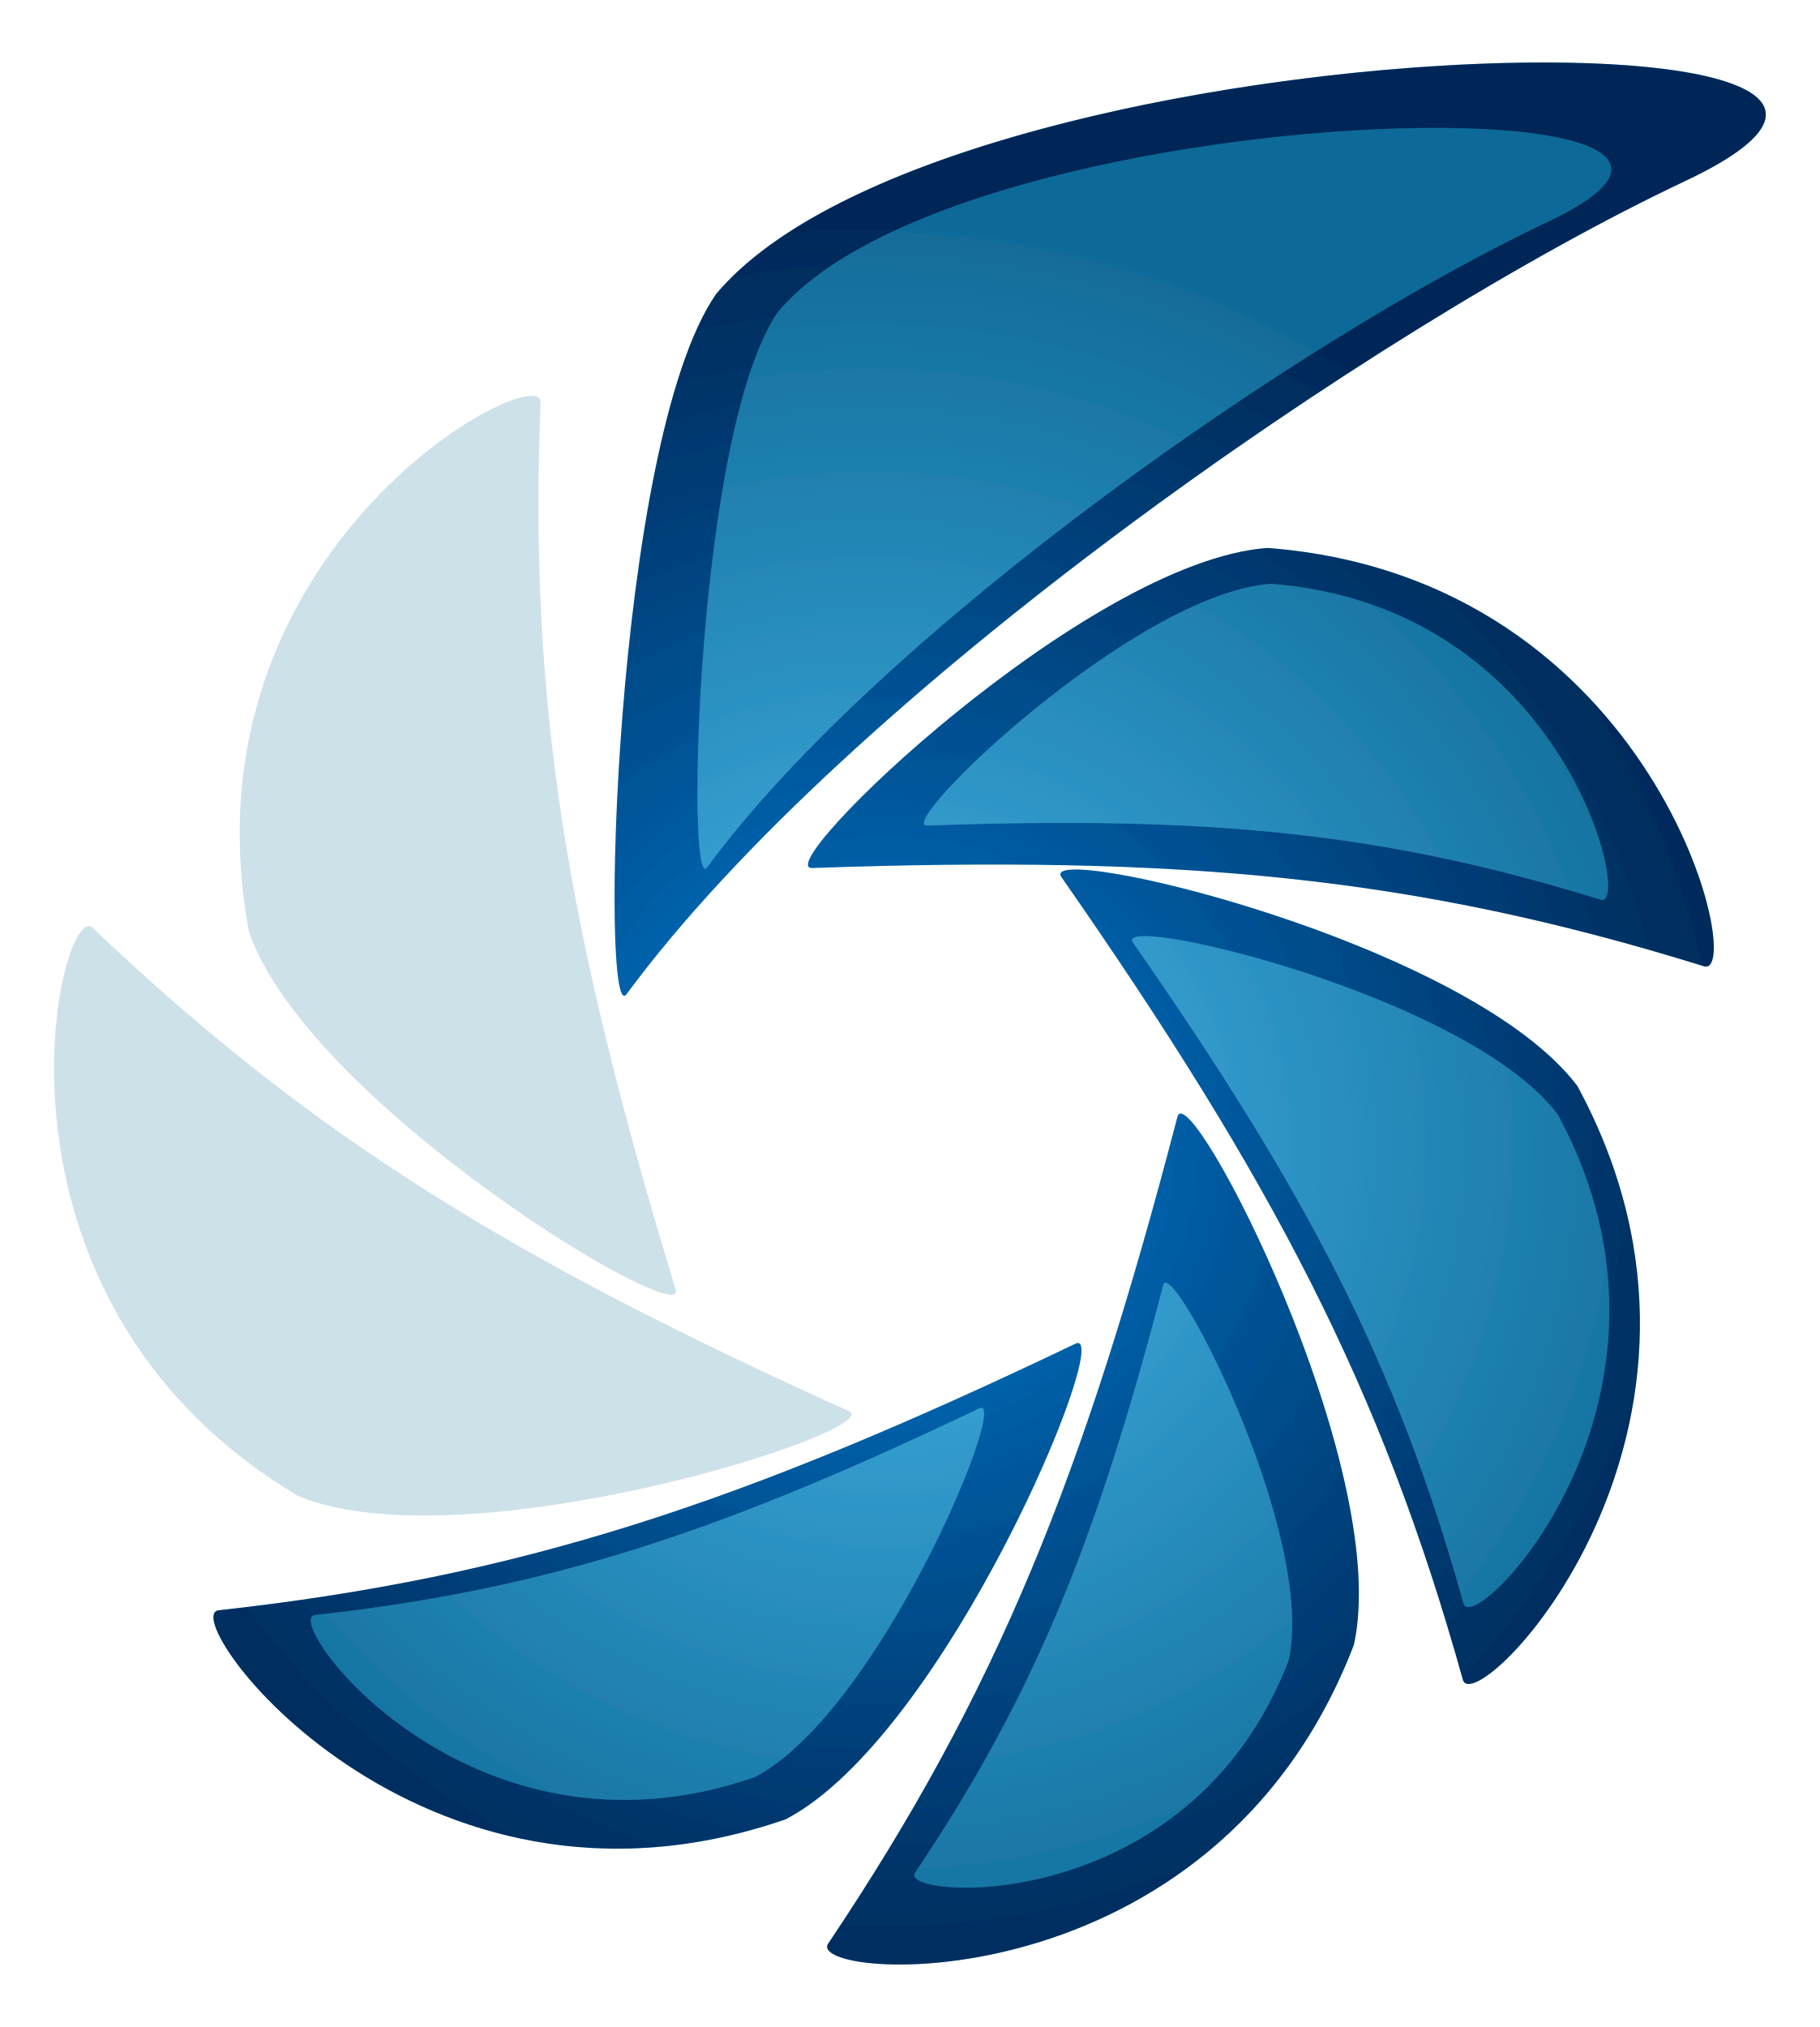
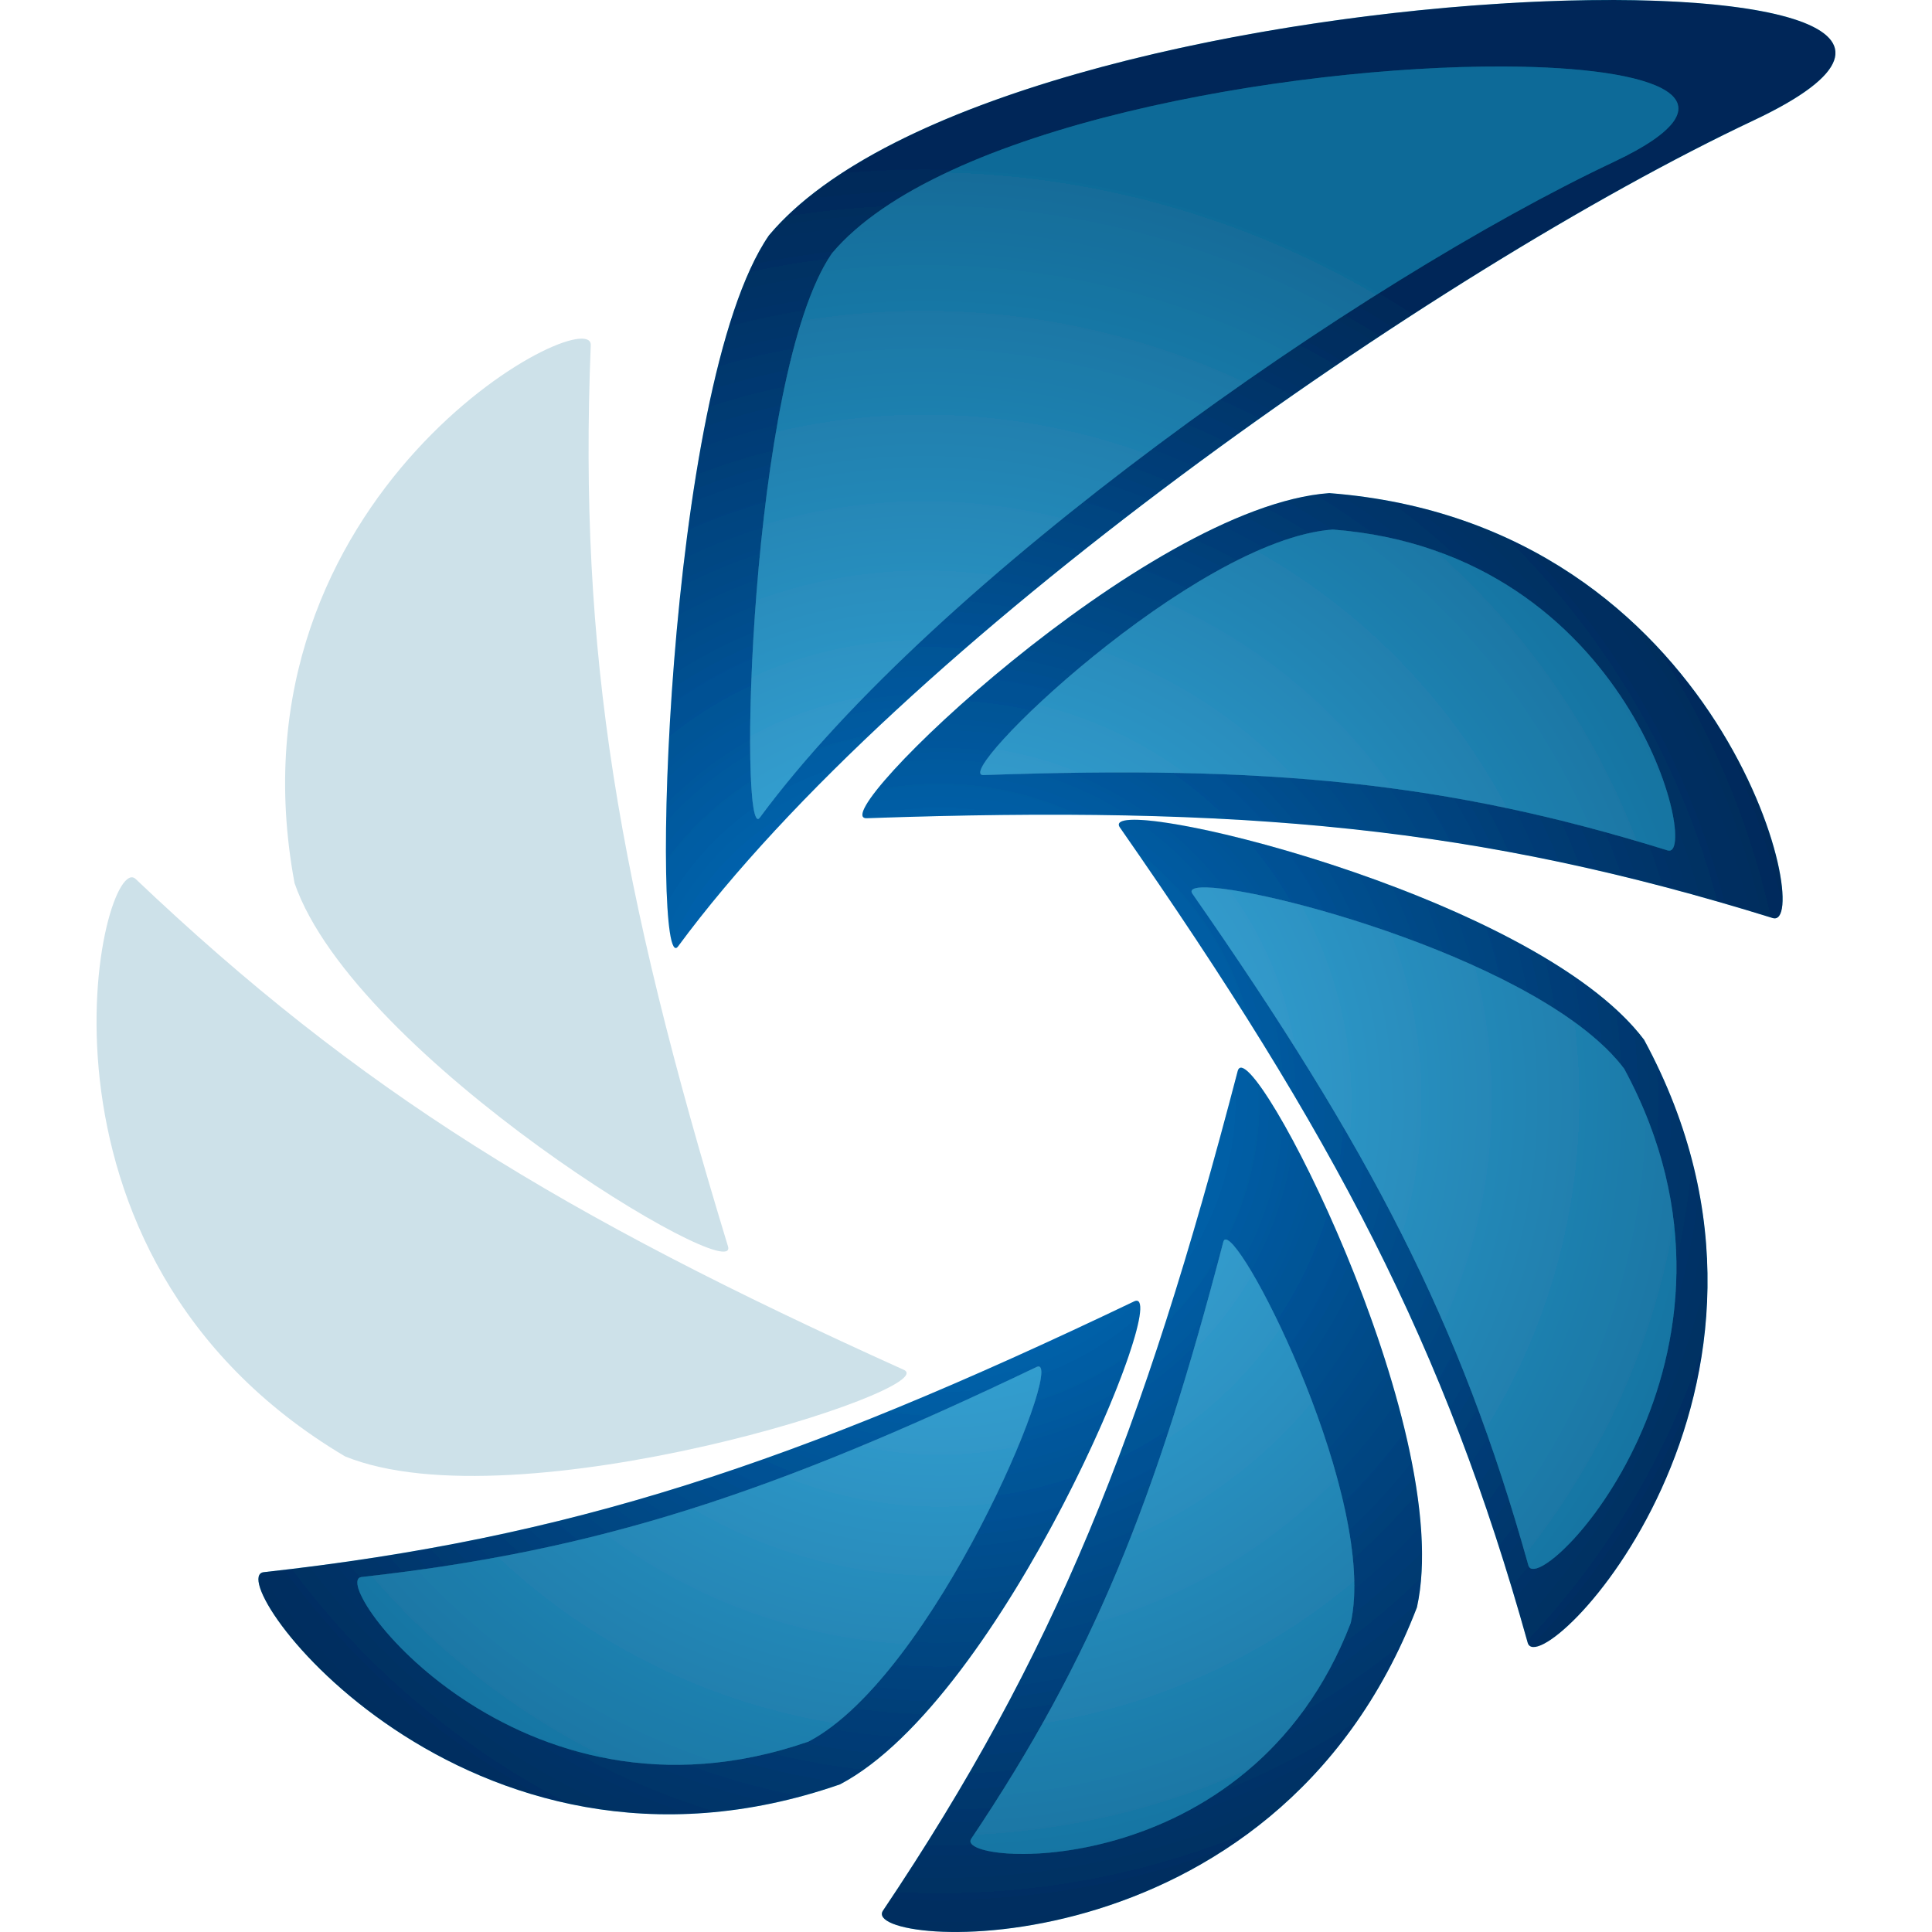
- <svg xmlns="http://www.w3.org/2000/svg" xmlns:xlink="http://www.w3.org/1999/xlink" version="1.0" width="44" height="49" id="svg2" style="display:inline;enable-background:new">
+ <svg xmlns="http://www.w3.org/2000/svg" xmlns:xlink="http://www.w3.org/1999/xlink" version="1.0" width="48" height="48" id="svg2" style="display:inline;enable-background:new">
  <defs id="defs4">
    <linearGradient id="linearGradient6793">
      <stop id="stop6795" style="stop-color:#44b5e8;stop-opacity:1" offset="0" />
      <stop id="stop6797" style="stop-color:#116b98;stop-opacity:1" offset="1" />
    </linearGradient>
    <filter id="filter3383">
      <feBlend mode="multiply" in2="BackgroundImage" id="feBlend3385" />
    </filter>
    <filter id="filter3985" x="-0.072" width="1.144" y="-0.155" height="1.311">
      <feGaussianBlur stdDeviation="6.78" id="feGaussianBlur3987" />
    </filter>
    <filter id="filter3989">
      <feGaussianBlur stdDeviation="6.78" id="feGaussianBlur3991" />
    </filter>
    <filter id="filter3993" x="-0.149" width="1.298" y="-0.072" height="1.145">
      <feGaussianBlur stdDeviation="6.78" id="feGaussianBlur3995" />
    </filter>
    <filter id="filter3997" x="-0.082" width="1.163" y="-0.11" height="1.221">
      <feGaussianBlur stdDeviation="6.78" id="feGaussianBlur3999" />
    </filter>
    <filter id="filter4001" x="-0.075" width="1.15" y="-0.129" height="1.257">
      <feGaussianBlur stdDeviation="6.78" id="feGaussianBlur4003" />
    </filter>
    <filter id="filter4005" x="-0.122" width="1.245" y="-0.076" height="1.153">
      <feGaussianBlur stdDeviation="6.78" id="feGaussianBlur4007" />
    </filter>
    <filter id="filter4009" x="-0.112" width="1.224" y="-0.08" height="1.16">
      <feGaussianBlur stdDeviation="6.78" id="feGaussianBlur4011" />
    </filter>
    <radialGradient cx="353.628" cy="241.049" r="220.119" fx="353.628" fy="241.049" id="radialGradient2607" xlink:href="#linearGradient6793" gradientUnits="userSpaceOnUse" gradientTransform="matrix(-1,0,0,0.9878188,582.0343,46.93326)" />
    <radialGradient cx="353.628" cy="241.049" r="220.119" fx="353.628" fy="241.049" id="radialGradient2609" xlink:href="#linearGradient6793" gradientUnits="userSpaceOnUse" gradientTransform="matrix(-0.999176,-4.0586125e-2,-4.0091738e-2,0.9870049,587.7965,48.36133)" />
    <radialGradient cx="353.628" cy="241.049" r="220.119" fx="353.628" fy="241.049" id="radialGradient2611" xlink:href="#linearGradient6793" gradientUnits="userSpaceOnUse" gradientTransform="matrix(-1,0,0,0.9878188,582.0343,46.93326)" />
    <radialGradient cx="353.628" cy="241.049" r="220.119" fx="353.628" fy="241.049" id="radialGradient2613" xlink:href="#linearGradient6793" gradientUnits="userSpaceOnUse" gradientTransform="matrix(-1,0,0,0.9878188,582.0343,46.93326)" />
    <radialGradient cx="353.628" cy="241.049" r="220.119" fx="353.628" fy="241.049" id="radialGradient2615" xlink:href="#linearGradient6793" gradientUnits="userSpaceOnUse" gradientTransform="matrix(-1,0,0,0.9878188,582.0343,46.93326)" />
    <radialGradient cx="353.628" cy="241.049" r="220.119" fx="353.628" fy="241.049" id="radialGradient2617" xlink:href="#linearGradient6793" gradientUnits="userSpaceOnUse" gradientTransform="matrix(-0.999176,-4.0586125e-2,-4.0091738e-2,0.9870049,587.7965,48.36133)" />
    <radialGradient cx="353.628" cy="241.049" r="220.119" fx="353.628" fy="241.049" id="radialGradient2619" xlink:href="#linearGradient6793" gradientUnits="userSpaceOnUse" gradientTransform="matrix(-1,0,0,0.9878188,582.0343,46.93326)" />
    <radialGradient cx="353.628" cy="241.049" r="220.119" fx="353.628" fy="241.049" id="radialGradient2621" xlink:href="#linearGradient6793" gradientUnits="userSpaceOnUse" gradientTransform="matrix(-1,0,0,0.9878188,582.0343,46.93326)" />
    <radialGradient cx="353.628" cy="241.049" r="220.119" fx="353.628" fy="241.049" id="radialGradient2623" xlink:href="#linearGradient6793" gradientUnits="userSpaceOnUse" gradientTransform="matrix(-1,0,0,0.9878188,582.0343,46.93326)" />
    <radialGradient cx="353.628" cy="241.049" r="220.119" fx="353.628" fy="241.049" id="radialGradient2625" xlink:href="#linearGradient6793" gradientUnits="userSpaceOnUse" gradientTransform="matrix(-1,0,0,0.9878188,582.0343,46.93326)" />
  </defs>
  <g id="layer3" style="display:none">
    <path d="M 324.388,135.625 C 279.007,138.899 199.238,216.078 210.454,215.687 C 303.232,212.453 361.183,217.792 433.572,240.268 C 444.291,243.596 422.006,143.158 324.388,135.625 z" id="path2544" style="fill:#dbdbdb;fill-opacity:1;fill-rule:nonzero;stroke:none;stroke-width:25;stroke-linecap:butt;stroke-linejoin:round;marker-mid:none;stroke-miterlimit:4;stroke-dasharray:none;stroke-dashoffset:1;stroke-opacity:1;display:inline;filter:url(#filter3985);enable-background:new" />
    <path d="M 186.378,72.15 C 160.578,109.627 157.339,256.293 163.999,247.259 C 218.89,172.803 350.452,80.852 428.915,43.826 C 525.903,-1.943 243.813,3.641 186.378,72.15 z" id="path2546" style="fill:#dbdbdb;fill-opacity:1;fill-rule:nonzero;stroke:#000000;stroke-width:0;stroke-linecap:butt;stroke-linejoin:round;marker-mid:none;stroke-miterlimit:4;stroke-dasharray:none;stroke-dashoffset:1;stroke-opacity:1;display:inline;filter:url(#filter3989);enable-background:new" />
    <path d="M 69.552,231.68 C 84.419,274.681 179.56,331.847 176.29,321.111 C 149.238,232.306 139.451,174.938 142.497,99.201 C 142.948,87.987 51.655,135.421 69.552,231.68 z" id="path2548" style="fill:#dbdbdb;fill-opacity:1;fill-rule:nonzero;stroke:none;stroke-width:25;stroke-linecap:butt;stroke-linejoin:round;marker-mid:none;stroke-miterlimit:4;stroke-dasharray:none;stroke-dashoffset:1;stroke-opacity:1;display:inline;filter:url(#filter3993);enable-background:new" />
    <path d="M 81.977,372.851 C 124.114,390.015 229.816,356.152 219.587,351.534 C 134.974,313.34 85.383,282.885 30.436,230.671 C 22.301,222.939 -2.206,322.858 81.977,372.851 z" id="path2550" style="fill:#dbdbdb;fill-opacity:1;fill-rule:nonzero;stroke:none;stroke-width:25;stroke-linecap:butt;stroke-linejoin:round;marker-mid:none;stroke-miterlimit:4;stroke-dasharray:none;stroke-dashoffset:1;stroke-opacity:1;display:inline;filter:url(#filter3997);enable-background:new" />
    <path d="M 203.885,453.627 C 244.172,432.482 286.431,329.847 276.306,334.69 C 192.559,374.748 137.307,393.024 61.969,401.365 C 50.814,402.6 111.396,485.751 203.885,453.627 z" id="path2552" style="fill:#dbdbdb;fill-opacity:1;fill-rule:nonzero;stroke:none;stroke-width:25;stroke-linecap:butt;stroke-linejoin:round;marker-mid:none;stroke-miterlimit:4;stroke-dasharray:none;stroke-dashoffset:1;stroke-opacity:1;display:inline;filter:url(#filter4001);enable-background:new" />
    <path d="M 345.962,410.033 C 355.803,365.611 304.661,267.101 301.828,277.961 C 278.393,367.788 256.703,421.791 214.462,484.729 C 208.208,494.049 310.824,501.419 345.962,410.033 z" id="path2554" style="fill:#dbdbdb;fill-opacity:1;fill-rule:nonzero;stroke:none;stroke-width:25;stroke-linecap:butt;stroke-linejoin:round;marker-mid:none;stroke-miterlimit:4;stroke-dasharray:none;stroke-dashoffset:1;stroke-opacity:1;display:inline;filter:url(#filter4005);enable-background:new" />
    <path d="M 401.894,270.242 C 374.521,233.899 266.409,208.768 272.823,217.978 C 325.879,294.157 352.837,345.732 373.235,418.735 C 376.255,429.544 448.532,356.329 401.894,270.242 z" id="path2556" style="fill:#dbdbdb;fill-opacity:1;fill-rule:nonzero;stroke:none;stroke-width:25;stroke-linecap:butt;stroke-linejoin:round;marker-mid:none;stroke-miterlimit:4;stroke-dasharray:none;stroke-dashoffset:1;stroke-opacity:1;display:inline;filter:url(#filter4009);enable-background:new" />
  </g>
-   <g transform="matrix(9.6637251e-2,0,0,9.6637251e-2,-0.7011306,0.1391956)" id="g2591">
+   <g transform="matrix(0.100883,0,0,0.100883,0.3014972,-1.431094)" id="g2591">
    <g id="layer1">
      <path d="M 324.388,135.625 C 279.007,138.899 199.238,216.078 210.454,215.687 C 303.232,212.453 361.183,217.792 433.572,240.268 C 444.291,243.596 422.006,143.158 324.388,135.625 z" id="path3212" style="fill:url(#radialGradient2607);fill-opacity:1;fill-rule:nonzero;stroke:none;stroke-width:25;stroke-linecap:butt;stroke-linejoin:round;marker-mid:none;stroke-miterlimit:4;stroke-dasharray:none;stroke-dashoffset:1;stroke-opacity:1" />
      <path d="M 186.378,72.15 C 160.578,109.627 157.339,256.293 163.999,247.259 C 218.89,172.803 350.452,80.852 428.915,43.826 C 525.903,-1.943 243.813,3.641 186.378,72.15 z" id="path3215" style="fill:url(#radialGradient2609);fill-opacity:1;fill-rule:nonzero;stroke:#000000;stroke-width:0;stroke-linecap:butt;stroke-linejoin:round;marker-mid:none;stroke-miterlimit:4;stroke-dasharray:none;stroke-dashoffset:1;stroke-opacity:1" />
      <path d="M 69.552,231.68 C 84.419,274.681 179.56,331.847 176.29,321.111 C 149.238,232.306 139.451,174.938 142.497,99.201 C 142.948,87.987 51.655,135.421 69.552,231.68 z" id="path3217" style="fill:#cde1e9;fill-opacity:1;fill-rule:nonzero;stroke:none;stroke-width:25;stroke-linecap:butt;stroke-linejoin:round;marker-mid:none;stroke-miterlimit:4;stroke-dasharray:none;stroke-dashoffset:1;stroke-opacity:1" />
      <path d="M 81.977,372.851 C 124.114,390.015 229.816,356.152 219.587,351.534 C 134.974,313.34 85.383,282.885 30.436,230.671 C 22.301,222.939 -2.206,322.858 81.977,372.851 z" id="path3219" style="fill:#cde1e9;fill-opacity:1;fill-rule:nonzero;stroke:none;stroke-width:25;stroke-linecap:butt;stroke-linejoin:round;marker-mid:none;stroke-miterlimit:4;stroke-dasharray:none;stroke-dashoffset:1;stroke-opacity:1" />
      <path d="M 203.885,453.627 C 244.172,432.482 286.431,329.847 276.306,334.69 C 192.559,374.748 137.307,393.024 61.969,401.365 C 50.814,402.6 111.396,485.751 203.885,453.627 z" id="path3221" style="fill:url(#radialGradient2611);fill-opacity:1;fill-rule:nonzero;stroke:none;stroke-width:25;stroke-linecap:butt;stroke-linejoin:round;marker-mid:none;stroke-miterlimit:4;stroke-dasharray:none;stroke-dashoffset:1;stroke-opacity:1" />
      <path d="M 345.962,410.033 C 355.803,365.611 304.661,267.101 301.828,277.961 C 278.393,367.788 256.703,421.791 214.462,484.729 C 208.208,494.049 310.824,501.419 345.962,410.033 z" id="path3223" style="fill:url(#radialGradient2613);fill-opacity:1;fill-rule:nonzero;stroke:none;stroke-width:25;stroke-linecap:butt;stroke-linejoin:round;marker-mid:none;stroke-miterlimit:4;stroke-dasharray:none;stroke-dashoffset:1;stroke-opacity:1" />
      <path d="M 401.894,270.242 C 374.521,233.899 266.409,208.768 272.823,217.978 C 325.879,294.157 352.837,345.732 373.235,418.735 C 376.255,429.544 448.532,356.329 401.894,270.242 z" id="path3225" style="fill:url(#radialGradient2615);fill-opacity:1;fill-rule:nonzero;stroke:none;stroke-width:25;stroke-linecap:butt;stroke-linejoin:round;marker-mid:none;stroke-miterlimit:4;stroke-dasharray:none;stroke-dashoffset:1;stroke-opacity:1" />
    </g>
    <g id="layer2" style="display:inline;filter:url(#filter3383)">
      <path d="M 394.594,14.188 C 327.874,13.968 219.579,32.549 186.375,72.156 C 160.575,109.633 157.34,256.284 164,247.25 C 218.891,172.794 350.444,80.839 428.906,43.812 C 469.823,24.504 443.281,14.348 394.594,14.188 z M 367.156,30.562 C 405.802,30.69 426.853,38.768 394.375,54.094 C 332.095,83.483 227.694,156.463 184.125,215.562 C 178.839,222.733 181.396,106.341 201.875,76.594 C 228.231,45.156 314.197,30.388 367.156,30.562 z" id="path3372" style="fill:url(#radialGradient2617);fill-opacity:1;fill-rule:nonzero;stroke:#000000;stroke-width:0;stroke-linecap:butt;stroke-linejoin:round;marker-mid:none;stroke-miterlimit:4;stroke-dasharray:none;stroke-dashoffset:1;stroke-opacity:1;display:inline;enable-background:new" />
      <path d="M 324.375,135.625 C 278.994,138.899 199.252,216.078 210.469,215.688 C 303.246,212.454 361.173,217.805 433.562,240.281 C 444.281,243.609 421.993,143.159 324.375,135.625 z M 325.25,144.594 C 398.967,150.283 415.813,226.138 407.719,223.625 C 353.053,206.652 309.28,202.62 239.219,205.062 C 230.748,205.358 290.981,147.066 325.25,144.594 z" id="path3387" style="fill:url(#radialGradient2619);fill-opacity:1;fill-rule:nonzero;stroke:none;stroke-width:25;stroke-linecap:butt;stroke-linejoin:round;marker-mid:none;stroke-miterlimit:4;stroke-dasharray:none;stroke-dashoffset:1;stroke-opacity:1;display:inline;enable-background:new" />
      <path d="M 275.406,216.094 C 273.01,216.217 272.011,216.818 272.812,217.969 C 325.868,294.147 352.852,345.747 373.25,418.75 C 376.27,429.559 448.544,356.337 401.906,270.25 C 377.955,238.45 292.177,215.231 275.406,216.094 z M 292.812,232.75 C 306.628,232.039 377.269,251.178 397,277.375 C 435.42,348.294 375.894,408.592 373.406,399.688 C 356.603,339.548 334.395,297.068 290.688,234.312 C 290.027,233.364 290.839,232.852 292.812,232.75 z" id="path3397" style="fill:url(#radialGradient2621);fill-opacity:1;fill-rule:nonzero;stroke:none;stroke-width:25;stroke-linecap:butt;stroke-linejoin:round;marker-mid:none;stroke-miterlimit:4;stroke-dasharray:none;stroke-dashoffset:1;stroke-opacity:1;display:inline;enable-background:new" />
      <path d="M 302.531,277.125 C 302.197,277.17 301.945,277.46 301.812,277.969 C 278.377,367.796 256.709,421.781 214.469,484.719 C 208.214,494.038 310.831,501.418 345.969,410.031 C 355.349,367.692 309.319,276.205 302.531,277.125 z M 298.781,319.438 C 303.607,318.783 336.324,383.808 329.656,413.906 C 304.677,478.872 231.741,473.656 236.188,467.031 C 266.216,422.289 281.621,383.888 298.281,320.031 C 298.376,319.669 298.544,319.47 298.781,319.438 z" id="path3413" style="fill:url(#radialGradient2623);fill-opacity:1;fill-rule:nonzero;stroke:none;stroke-width:25;stroke-linecap:butt;stroke-linejoin:round;marker-mid:none;stroke-miterlimit:4;stroke-dasharray:none;stroke-dashoffset:1;stroke-opacity:1;display:inline;enable-background:new" />
      <path d="M 276.75,334.531 C 276.617,334.555 276.471,334.612 276.312,334.688 C 192.566,374.745 137.307,393.034 61.969,401.375 C 50.814,402.61 111.386,485.749 203.875,453.625 C 243.532,432.811 285.118,333.025 276.75,334.531 z M 252.625,350.719 C 259.116,349.55 226.886,426.948 196.125,443.094 C 124.384,468.011 77.378,403.52 86.031,402.562 C 144.47,396.093 187.321,381.916 252.281,350.844 C 252.404,350.785 252.522,350.737 252.625,350.719 z" id="path3423" style="fill:url(#radialGradient2625);fill-opacity:1;fill-rule:nonzero;stroke:none;stroke-width:25;stroke-linecap:butt;stroke-linejoin:round;marker-mid:none;stroke-miterlimit:4;stroke-dasharray:none;stroke-dashoffset:1;stroke-opacity:1;display:inline;enable-background:new" />
    </g>
  </g>
</svg>
